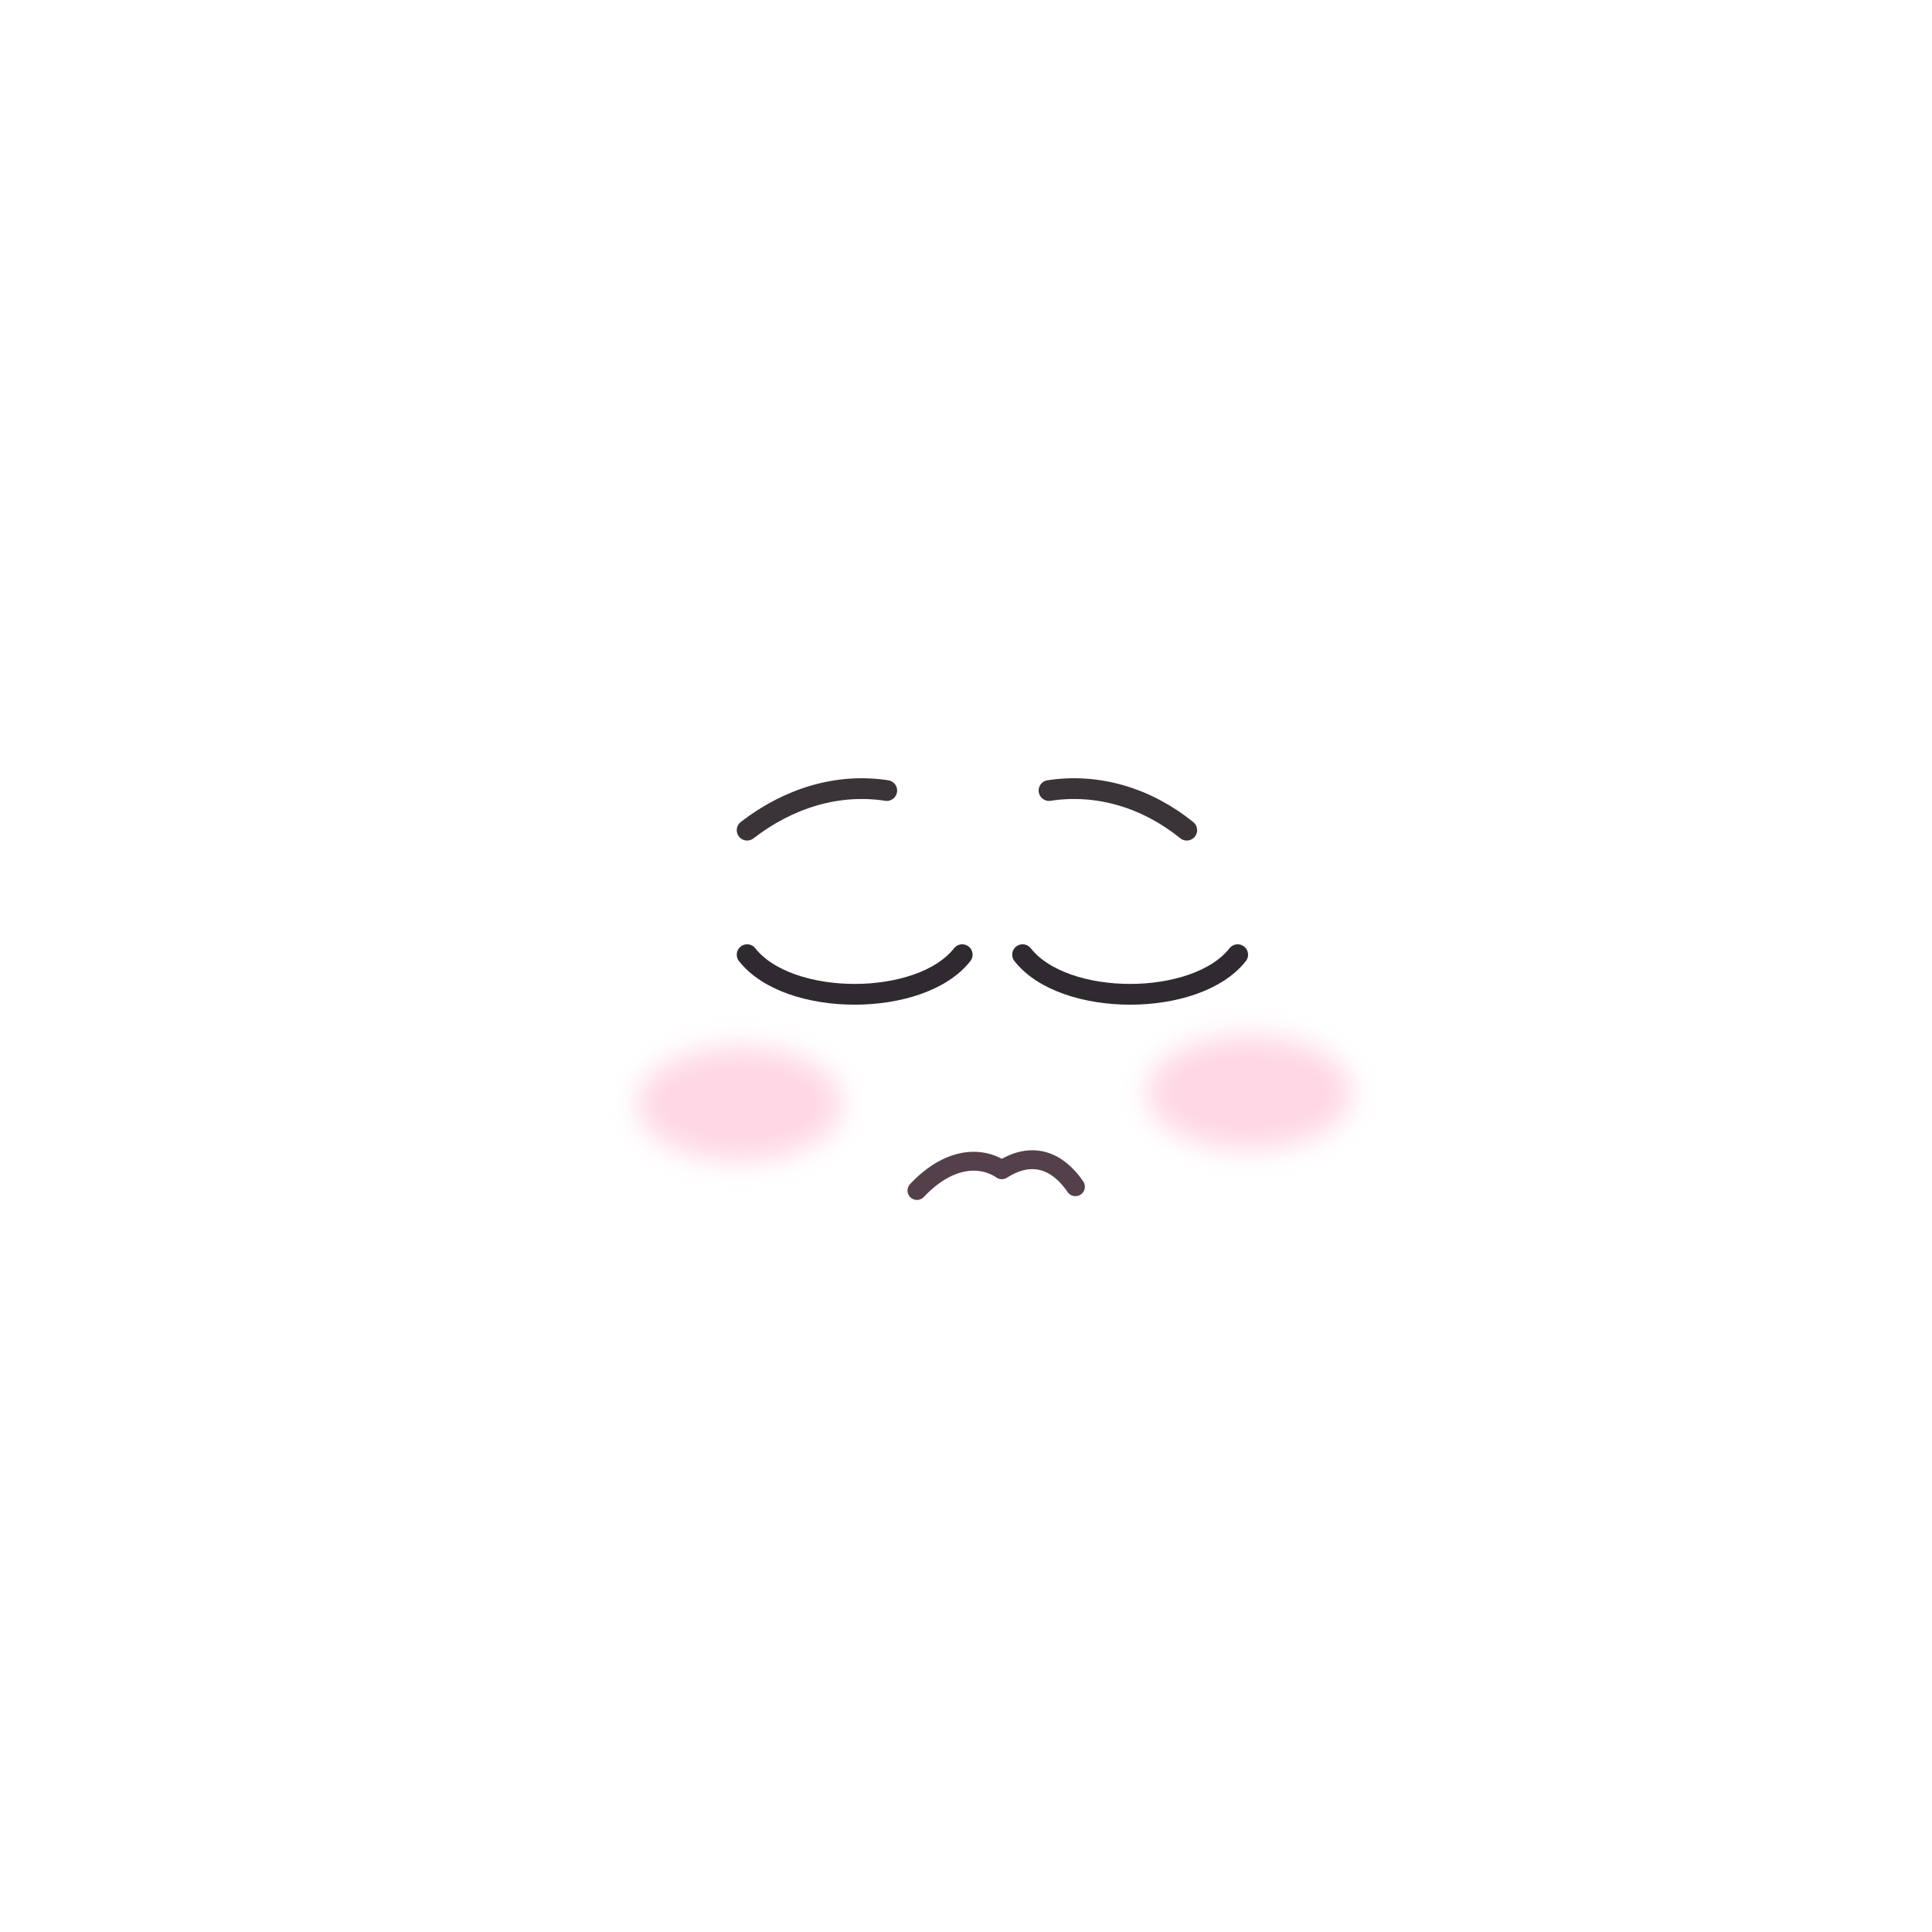
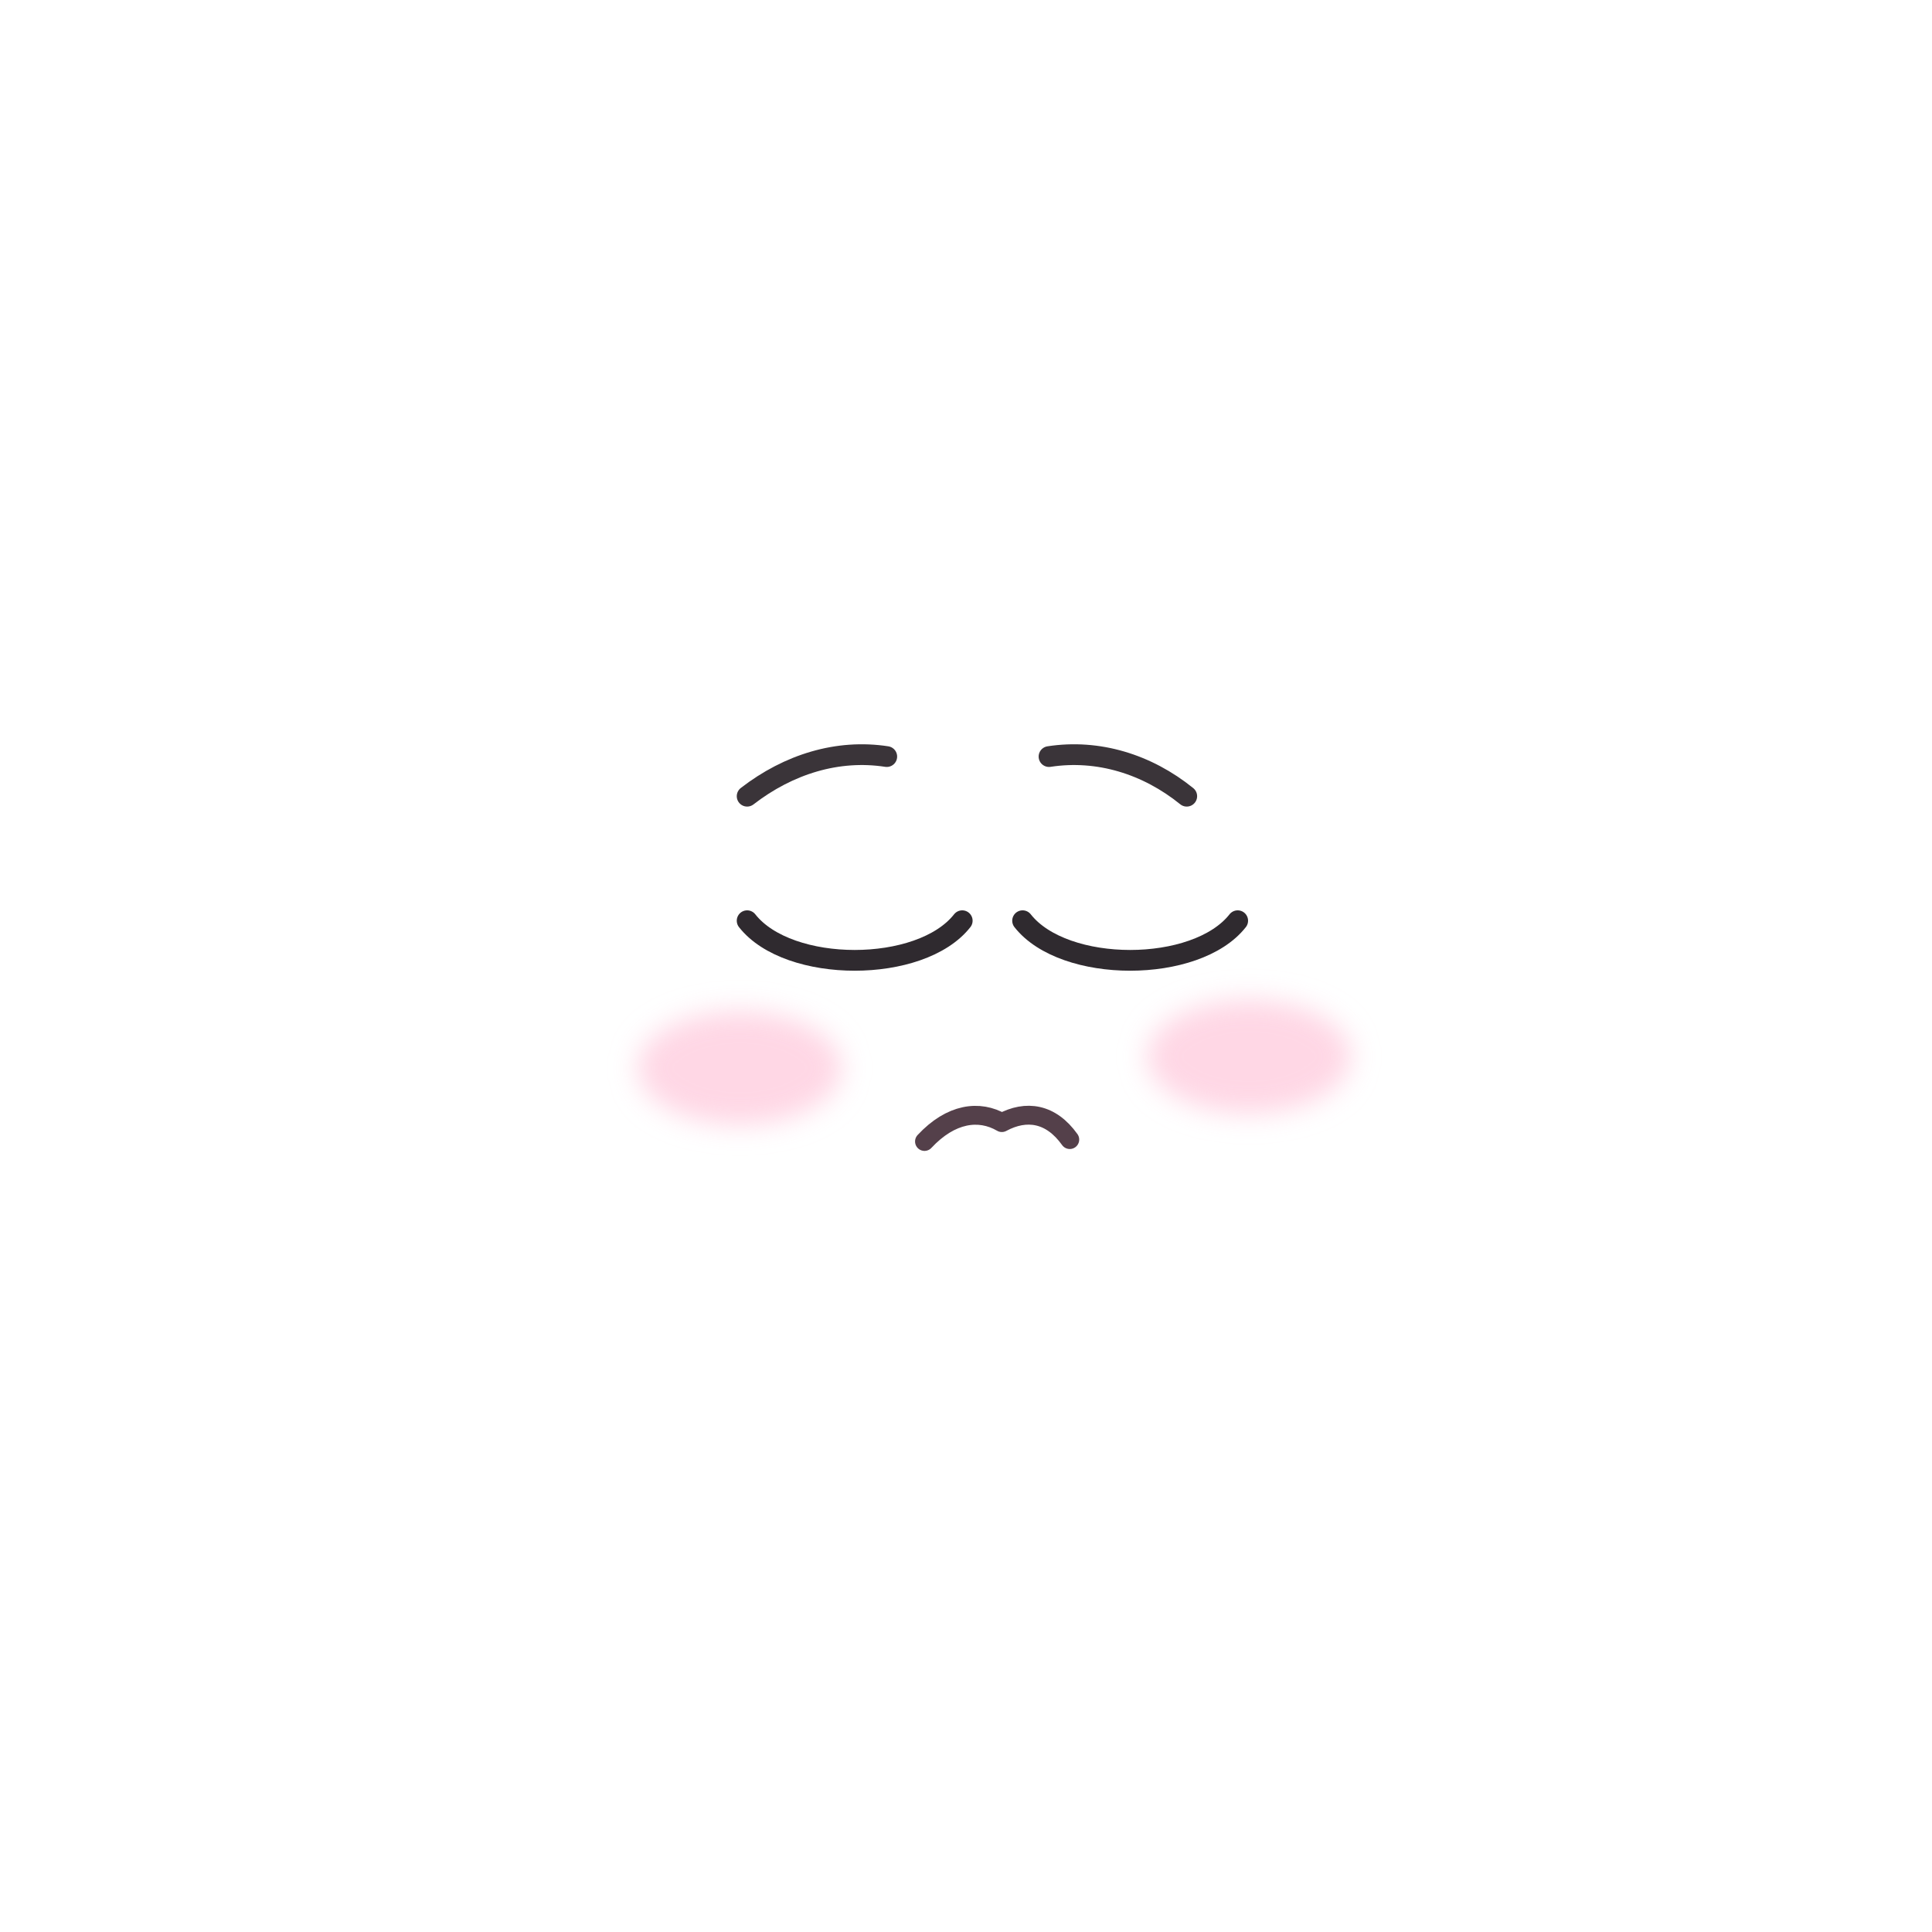
<svg xmlns="http://www.w3.org/2000/svg" viewBox="0 0 1024 1024" role="img" aria-label="Pofi calm face">
  <defs>
    <filter id="blushBlur" x="-30%" y="-30%" width="160%" height="160%">
      <feGaussianBlur stdDeviation="7" />
    </filter>
  </defs>
-   <path d="M396 440C418 423 444 415 470 419" fill="none" stroke="#3a3439" stroke-width="11" stroke-linecap="round" />
-   <path d="M556 419C582 415 608 423 629 440" fill="none" stroke="#3a3439" stroke-width="11" stroke-linecap="round" />
-   <ellipse cx="392" cy="585" rx="54" ry="30" fill="#ffc6da" opacity="0.7" filter="url(#blushBlur)" />
-   <ellipse cx="662" cy="579" rx="54" ry="30" fill="#ffc6da" opacity="0.7" filter="url(#blushBlur)" />
-   <path d="M396 506C418 534 488 534 510 506" fill="none" stroke="#2f2a2f" stroke-width="11" stroke-linecap="round" />
-   <path d="M542 506C564 534 634 534 656 506" fill="none" stroke="#2f2a2f" stroke-width="11" stroke-linecap="round" />
-   <path d="M486 631C502 614 519 612 531 620C545 611 559 613 570 629" fill="none" stroke="#54404a" stroke-width="10" stroke-linecap="round" stroke-linejoin="round" />
+   <path d="M396 422C418 405 444 397 470 401" fill="none" stroke="#3a3439" stroke-width="11" stroke-linecap="round" />
+   <path d="M556 401C582 397 608 405 629 422" fill="none" stroke="#3a3439" stroke-width="11" stroke-linecap="round" />
+   <ellipse cx="392" cy="566" rx="54" ry="30" fill="#ffc6da" opacity="0.7" filter="url(#blushBlur)" />
+   <ellipse cx="662" cy="560" rx="54" ry="30" fill="#ffc6da" opacity="0.7" filter="url(#blushBlur)" />
+   <path d="M396 488C418 516 488 516 510 488" fill="none" stroke="#2f2a2f" stroke-width="11" stroke-linecap="round" />
+   <path d="M542 488C564 516 634 516 656 488" fill="none" stroke="#2f2a2f" stroke-width="11" stroke-linecap="round" />
+   <path d="M490 605C504 590 519 588 531 595C544 588 557 590 567 604" fill="none" stroke="#54404a" stroke-width="10" stroke-linecap="round" stroke-linejoin="round" />
</svg>
